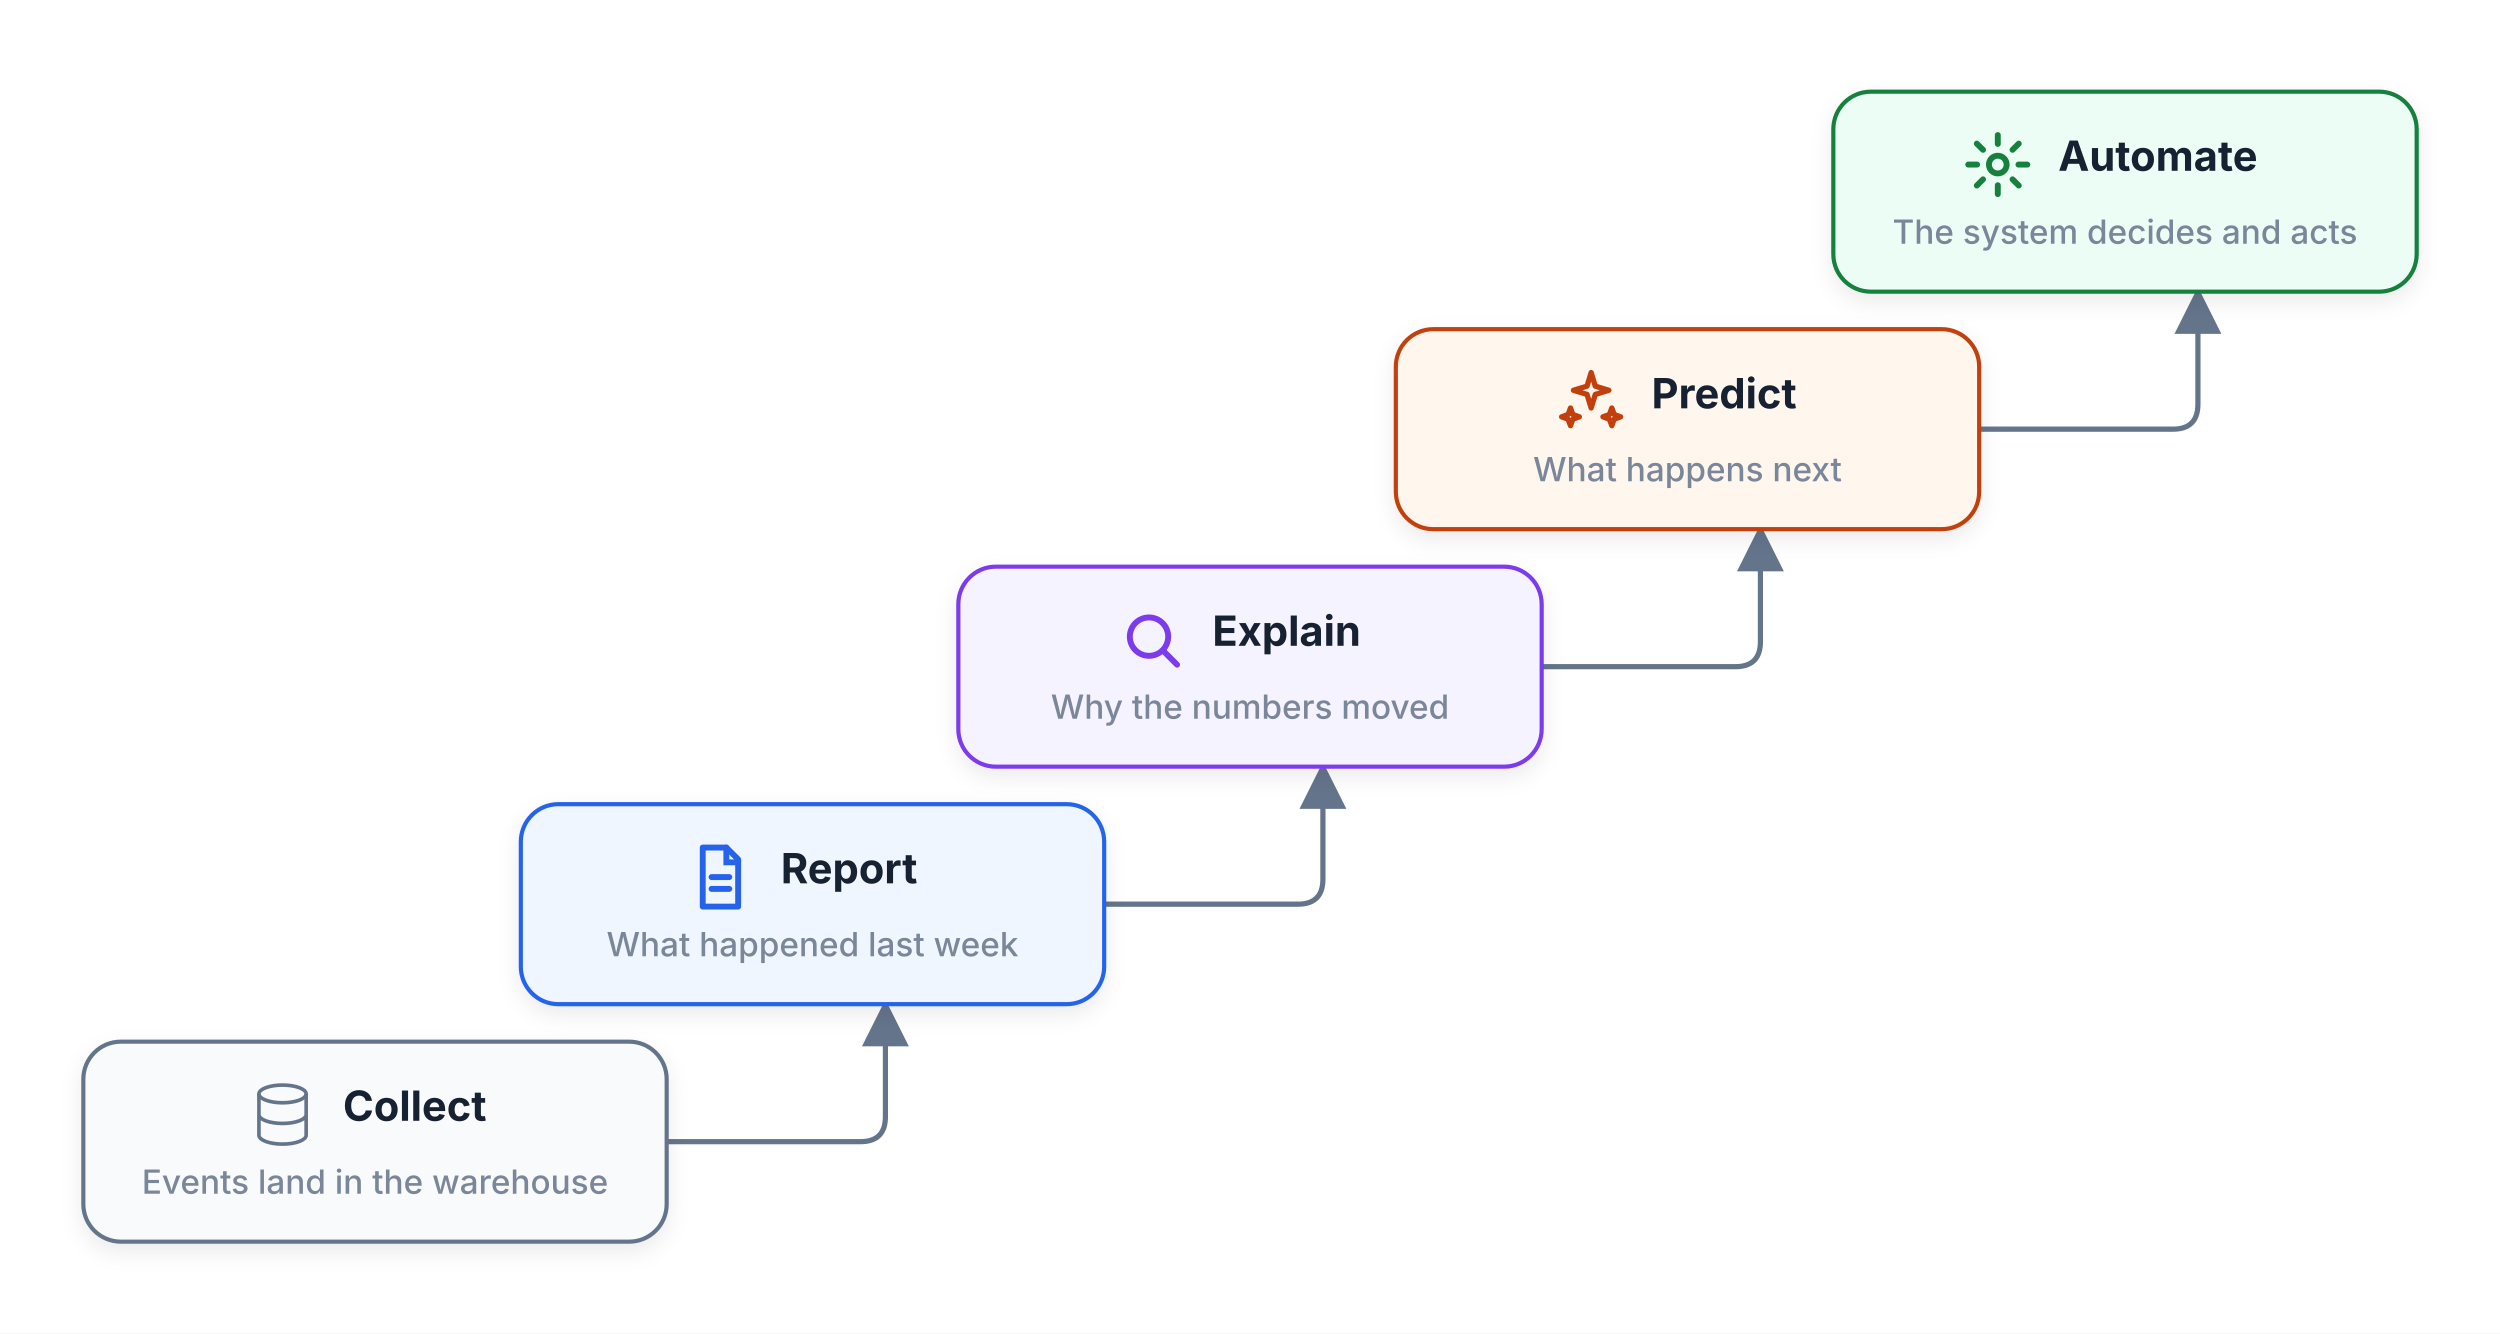
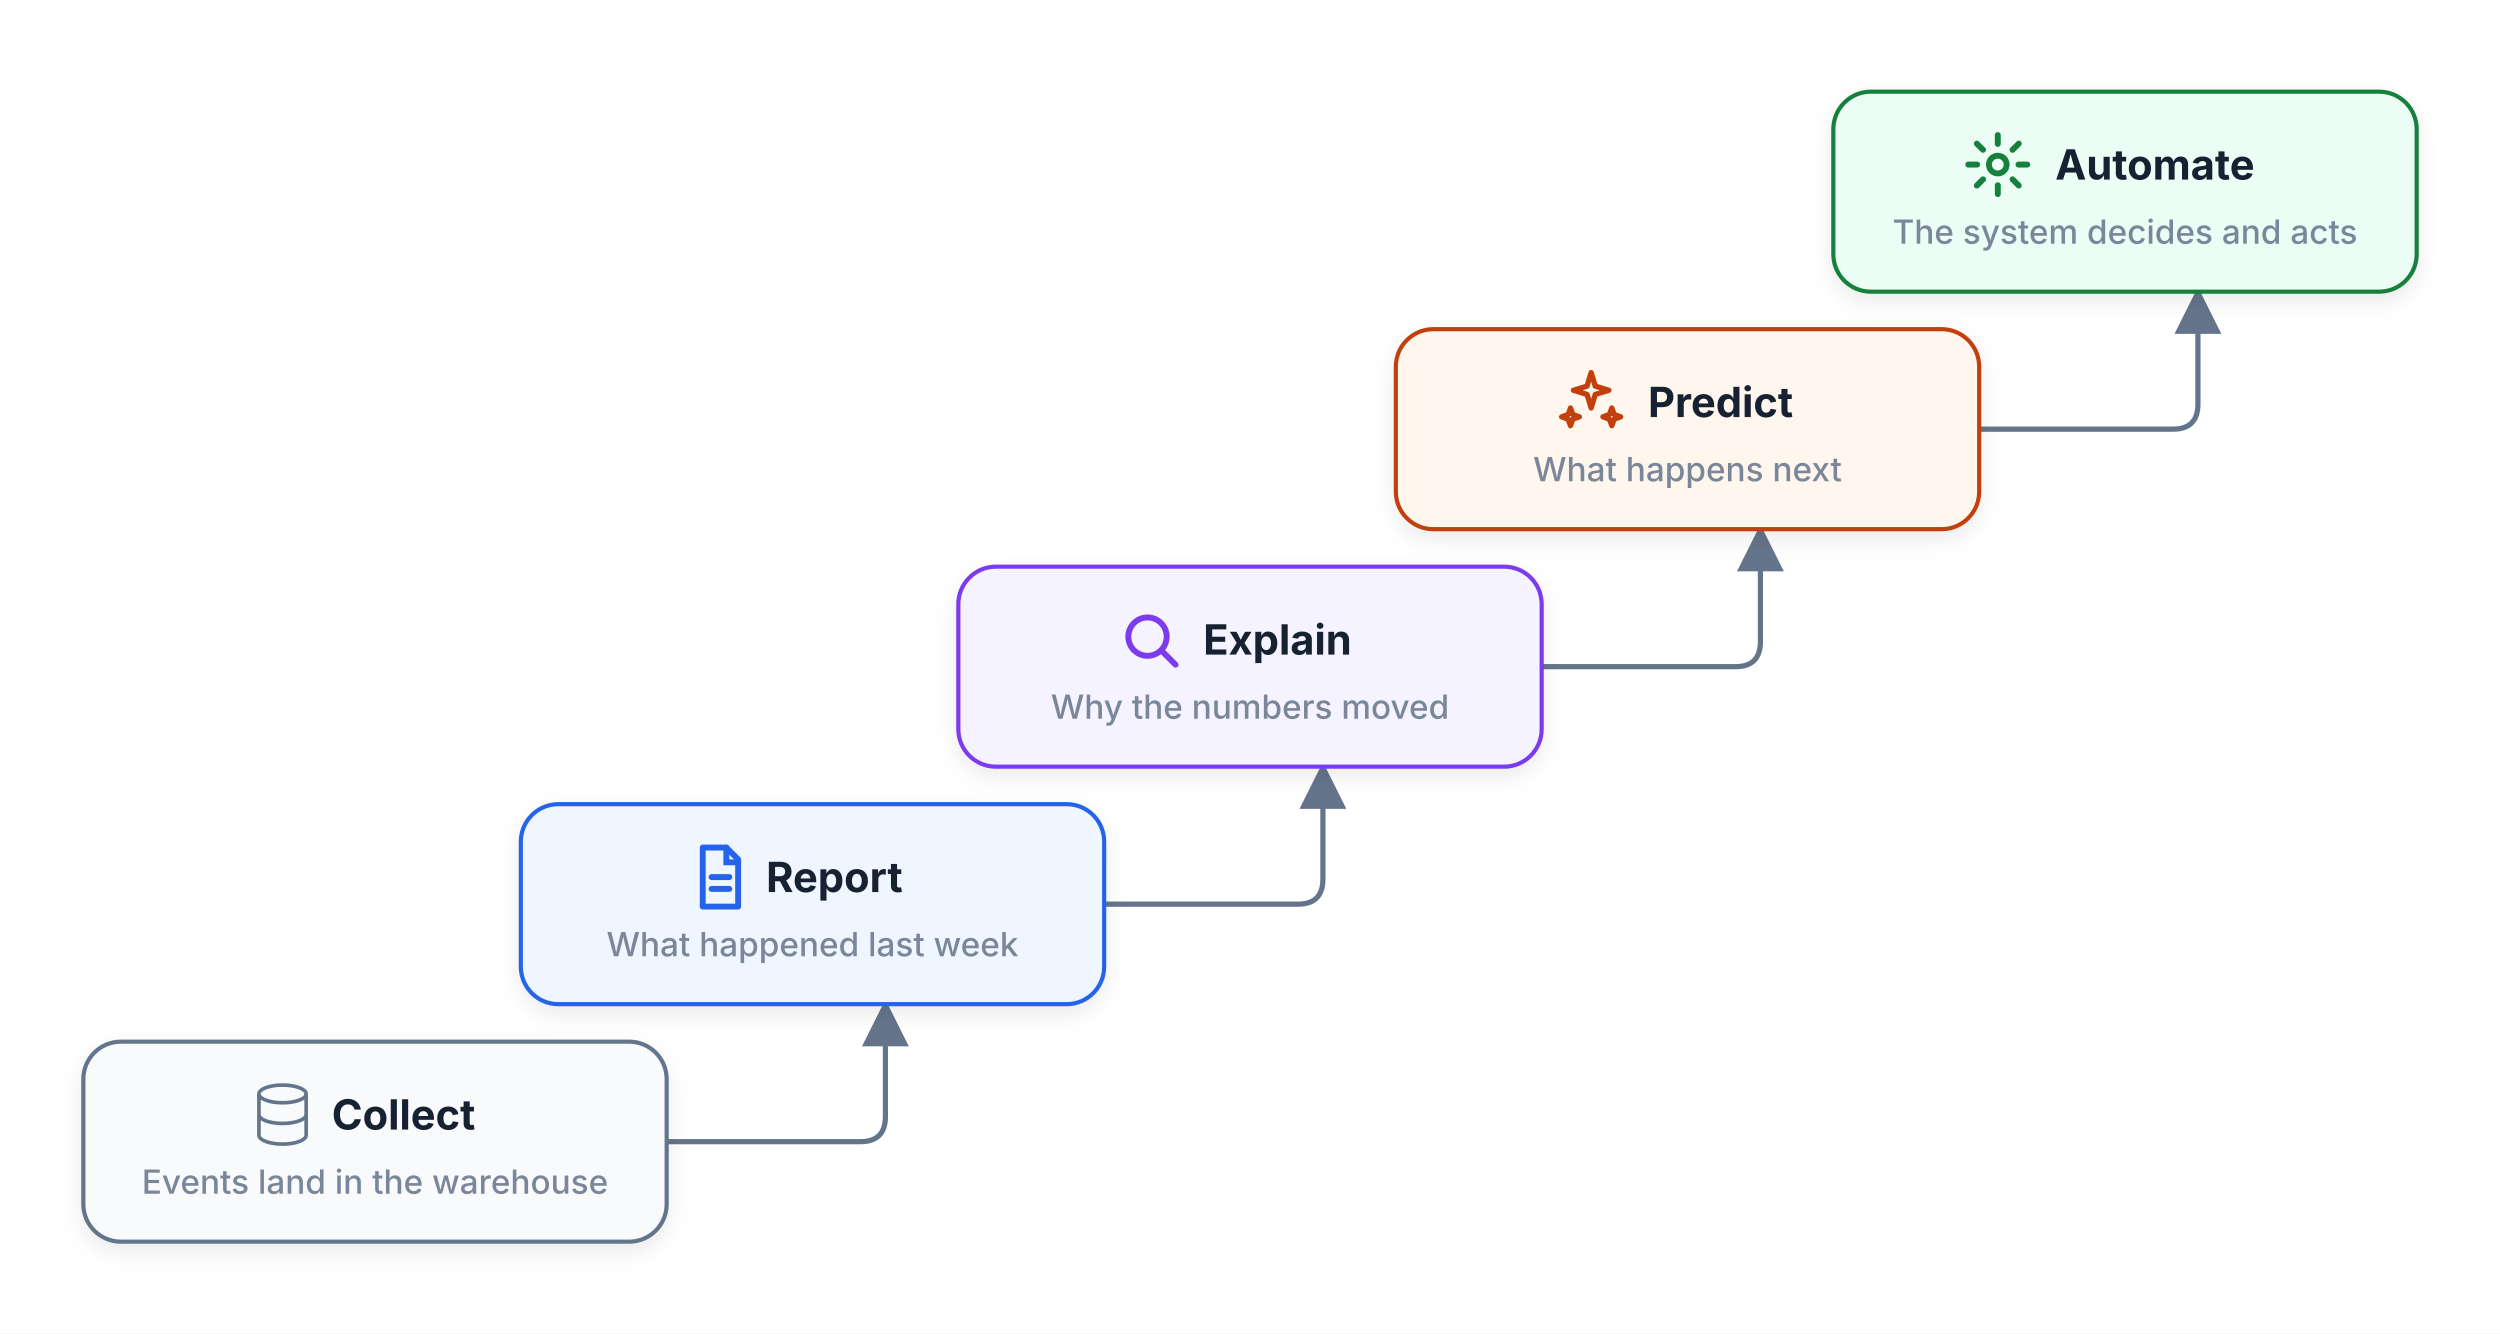
<svg xmlns="http://www.w3.org/2000/svg" width="1200" height="640" viewBox="0 0 1200 640" role="img" aria-labelledby="title desc">
  <defs>
    <filter id="shadow" x="-20%" y="-20%" width="140%" height="150%">
      <feDropShadow dx="0" dy="4" stdDeviation="5" flood-color="#0f172a" flood-opacity="0.08" />
    </filter>
    <marker id="arrow-purple" viewBox="0 0 10 10" refX="9" refY="5" markerWidth="9" markerHeight="9" orient="auto">
      <path d="M0 0 10 5 0 10Z" fill="#7c3aed" />
    </marker>
    <marker id="arrow-blue" viewBox="0 0 10 10" refX="9" refY="5" markerWidth="9" markerHeight="9" orient="auto">
      <path d="M0 0 10 5 0 10Z" fill="#2563eb" />
    </marker>
    <marker id="arrow-amber" viewBox="0 0 10 10" refX="9" refY="5" markerWidth="9" markerHeight="9" orient="auto">
      <path d="M0 0 10 5 0 10Z" fill="#c2410c" />
    </marker>
    <marker id="arrow-green" viewBox="0 0 10 10" refX="9" refY="5" markerWidth="9" markerHeight="9" orient="auto">
      <path d="M0 0 10 5 0 10Z" fill="#15803d" />
    </marker>
    <marker id="arrow-red" viewBox="0 0 10 10" refX="9" refY="5" markerWidth="9" markerHeight="9" orient="auto">
      <path d="M0 0 10 5 0 10Z" fill="#dc2626" />
    </marker>
    <marker id="arrow-gray" viewBox="0 0 10 10" refX="9" refY="5" markerWidth="9" markerHeight="9" orient="auto">
      <path d="M0 0 10 5 0 10Z" fill="#64748b" />
    </marker>
    <symbol id="icon-database" viewBox="0 0 24 24">
      <ellipse cx="12" cy="5" rx="8" ry="3" fill="none" stroke="currentColor" stroke-width="1.75" vector-effect="non-scaling-stroke" />
      <path d="M4 5v7c0 1.66 3.58 3 8 3s8-1.34 8-3V5M4 12v7c0 1.66 3.58 3 8 3s8-1.34 8-3v-7" fill="none" stroke="currentColor" stroke-width="1.75" vector-effect="non-scaling-stroke" />
    </symbol>
    <symbol id="icon-document" viewBox="0 0 24 24">
      <path d="M6 2h8l4 4v16H6Z" fill="none" stroke="currentColor" stroke-width="2" stroke-linejoin="round" />
      <path d="M14 2v5h4M9 12h6M9 16h6" fill="none" stroke="currentColor" stroke-width="2" stroke-linecap="round" />
    </symbol>
    <symbol id="icon-search" viewBox="0 0 24 24">
      <circle cx="11" cy="11" r="6.5" fill="none" stroke="currentColor" stroke-width="2" />
      <path d="m16 16 4.5 4.5" fill="none" stroke="currentColor" stroke-width="2" stroke-linecap="round" />
    </symbol>
    <symbol id="icon-settings" viewBox="0 0 24 24">
      <circle cx="12" cy="12" r="3" fill="none" stroke="currentColor" stroke-width="2" />
      <path d="M12 2v3M12 19v3M2 12h3M19 12h3M4.9 4.9 7 7M17 17l2.1 2.1M19.1 4.9 17 7M7 17l-2.1 2.1" fill="none" stroke="currentColor" stroke-width="2" stroke-linecap="round" />
    </symbol>
    <symbol id="icon-sparkles" viewBox="0 0 24 24">
      <path d="m12 2 1.4 4.6L18 8l-4.6 1.4L12 14l-1.4-4.6L6 8l4.6-1.4ZM19 14l.8 2.2L22 17l-2.2.8L19 20l-.8-2.2L16 17l2.2-.8ZM5 14l.8 2.2L8 17l-2.2.8L5 20l-.8-2.2L2 17l2.2-.8Z" fill="none" stroke="currentColor" stroke-width="1.8" stroke-linejoin="round" />
    </symbol>
    <style>
      text { font-family: system-ui, -apple-system, BlinkMacSystemFont, "Segoe UI", sans-serif; fill: #172033; }
      .node rect { stroke-width: 2; }
      .node-title { font-size: 20px; font-weight: 750; text-anchor: middle; }
      .node-title.icon-copy { text-anchor: start; }
      .node-subtitle { font-size: 16px; font-weight: 500; fill: #7a8699; text-anchor: middle; }
      .eyebrow { font-size: 13px; font-weight: 750; letter-spacing: 1px; fill: #64748b; text-anchor: middle; }
      .mention-icon { font-size: 27px; font-weight: 750; text-anchor: middle; }
      .standalone-mention { font-size: 52px; font-weight: 750; text-anchor: middle; }
      .icon-node-title { font-size: 16px; font-weight: 750; text-anchor: middle; }
      .edge { fill: none; stroke-width: 2.5; stroke-linecap: round; stroke-linejoin: round; }
      .edge-label rect { stroke-width: 2; }
      .edge-label text { font-size: 14px; font-weight: 750; text-anchor: middle; dominant-baseline: central; }
      .divider { stroke: #cbd5e1; stroke-width: 2; stroke-dasharray: 6 8; stroke-linecap: round; }
      .center-annotation { fill: #f1f5f9; stroke: none; }
      .center-title { font-weight: 800; letter-spacing: 0.08em; fill: #334155; text-anchor: middle; }
      .center-detail { font-weight: 600; fill: #64748b; text-anchor: middle; }
    </style>
  </defs>
  <rect width="1200" height="640" fill="#ffffff" />
  <path class="edge" d="M320 548H413Q425 548 425 536V482" stroke="#64748b" marker-end="url(#arrow-gray)" />
  <path class="edge" d="M530 434H623Q635 434 635 422V368" stroke="#64748b" marker-end="url(#arrow-gray)" />
  <path class="edge" d="M740 320H833Q845 320 845 308V254" stroke="#64748b" marker-end="url(#arrow-gray)" />
  <path class="edge" d="M950 206H1043Q1055 206 1055 194V140" stroke="#64748b" marker-end="url(#arrow-gray)" />
  <g class="node node-gray" transform="translate(40 500)" filter="url(#shadow)">
    <rect width="280" height="96" rx="18" fill="#f8fafc" stroke="#64748b" />
    <use href="#icon-database" x="78.62" y="18" width="34" height="34" color="#64748b" />
-     <text class="node-title icon-copy" x="124.62" y="38">Collect</text>
-     <text class="node-subtitle" x="140" y="73">Events land in the warehouse</text>
+     <text class="node-title icon-copy" x="119.25" y="42.2" font-size="20">Collect</text>
+     <text class="node-subtitle" x="140" y="73" font-size="16">Events land in the warehouse</text>
  </g>
  <g class="node node-blue" transform="translate(250 386)" filter="url(#shadow)">
    <rect width="280" height="96" rx="18" fill="#eff6ff" stroke="#2563eb" />
    <use href="#icon-document" x="78.81" y="18" width="34" height="34" color="#2563eb" />
-     <text class="node-title icon-copy" x="124.81" y="38">Report</text>
-     <text class="node-subtitle" x="140" y="73">What happened last week</text>
+     <text class="node-title icon-copy" x="117.74" y="42.2" font-size="20">Report</text>
+     <text class="node-subtitle" x="140" y="73" font-size="16">What happened last week</text>
  </g>
  <g class="node node-purple" transform="translate(460 272)" filter="url(#shadow)">
    <rect width="280" height="96" rx="18" fill="#f5f3ff" stroke="#7c3aed" />
-     <use href="#icon-search" x="75.94" y="18" width="34" height="34" color="#7c3aed" />
-     <text class="node-title icon-copy" x="121.94" y="38">Explain</text>
-     <text class="node-subtitle" x="140" y="73">Why the numbers moved</text>
+     <use href="#icon-search" x="75.22" y="18" width="34" height="34" color="#7c3aed" />
+     <text class="node-title icon-copy" x="117.55" y="42.2" font-size="20">Explain</text>
+     <text class="node-subtitle" x="140" y="73" font-size="16">Why the numbers moved</text>
  </g>
  <g class="node node-amber" transform="translate(670 158)" filter="url(#shadow)">
    <rect width="280" height="96" rx="18" fill="#fff7ed" stroke="#c2410c" />
    <use href="#icon-sparkles" x="76.75" y="18" width="34" height="34" color="#c2410c" />
-     <text class="node-title icon-copy" x="122.75" y="38">Predict</text>
-     <text class="node-subtitle" x="140" y="73">What happens next</text>
+     <text class="node-title icon-copy" x="121.05" y="42.2" font-size="20">Predict</text>
+     <text class="node-subtitle" x="140" y="73" font-size="16">What happens next</text>
  </g>
  <g class="node node-green" transform="translate(880 44)" filter="url(#shadow)">
    <rect width="280" height="96" rx="18" fill="#ecfdf5" stroke="#15803d" />
    <use href="#icon-settings" x="61.94" y="18" width="34" height="34" color="#15803d" />
-     <text class="node-title icon-copy" x="107.94" y="38">Automate</text>
-     <text class="node-subtitle" x="140" y="73">The system decides and acts</text>
+     <text class="node-title icon-copy" x="106.51" y="42.2" font-size="20">Automate</text>
+     <text class="node-subtitle" x="140" y="73" font-size="16">The system decides and acts</text>
  </g>
</svg>
